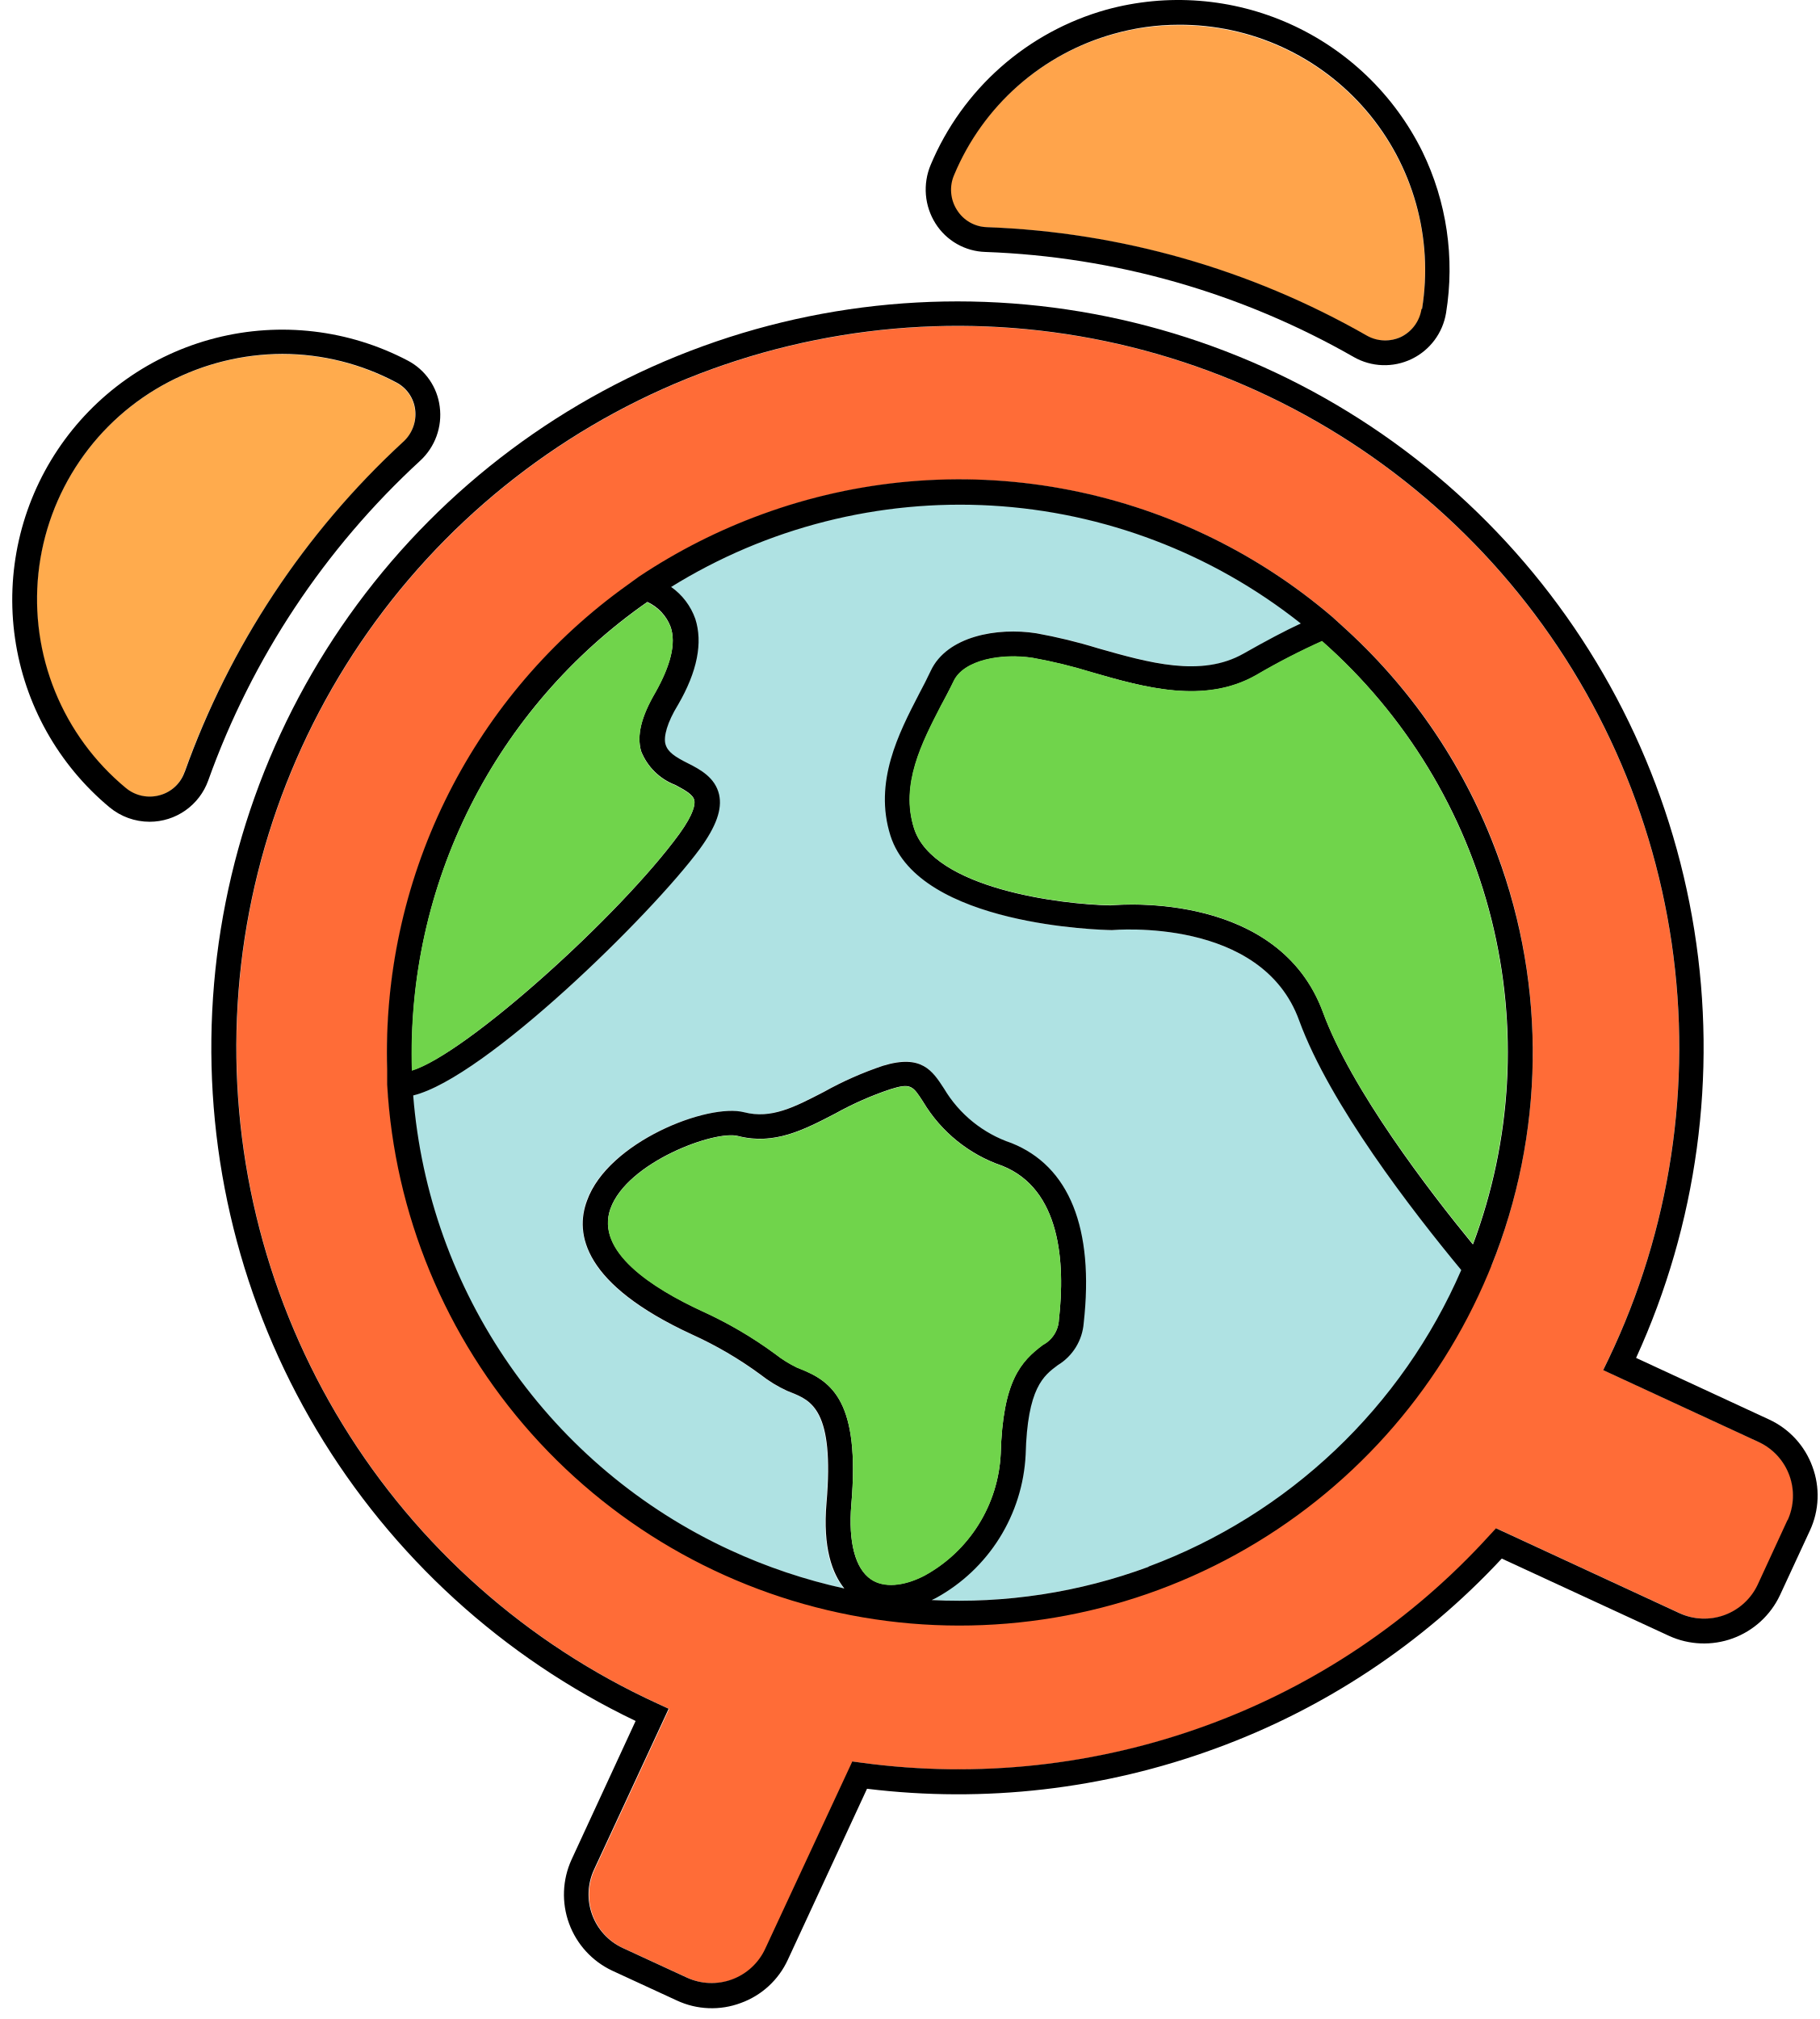
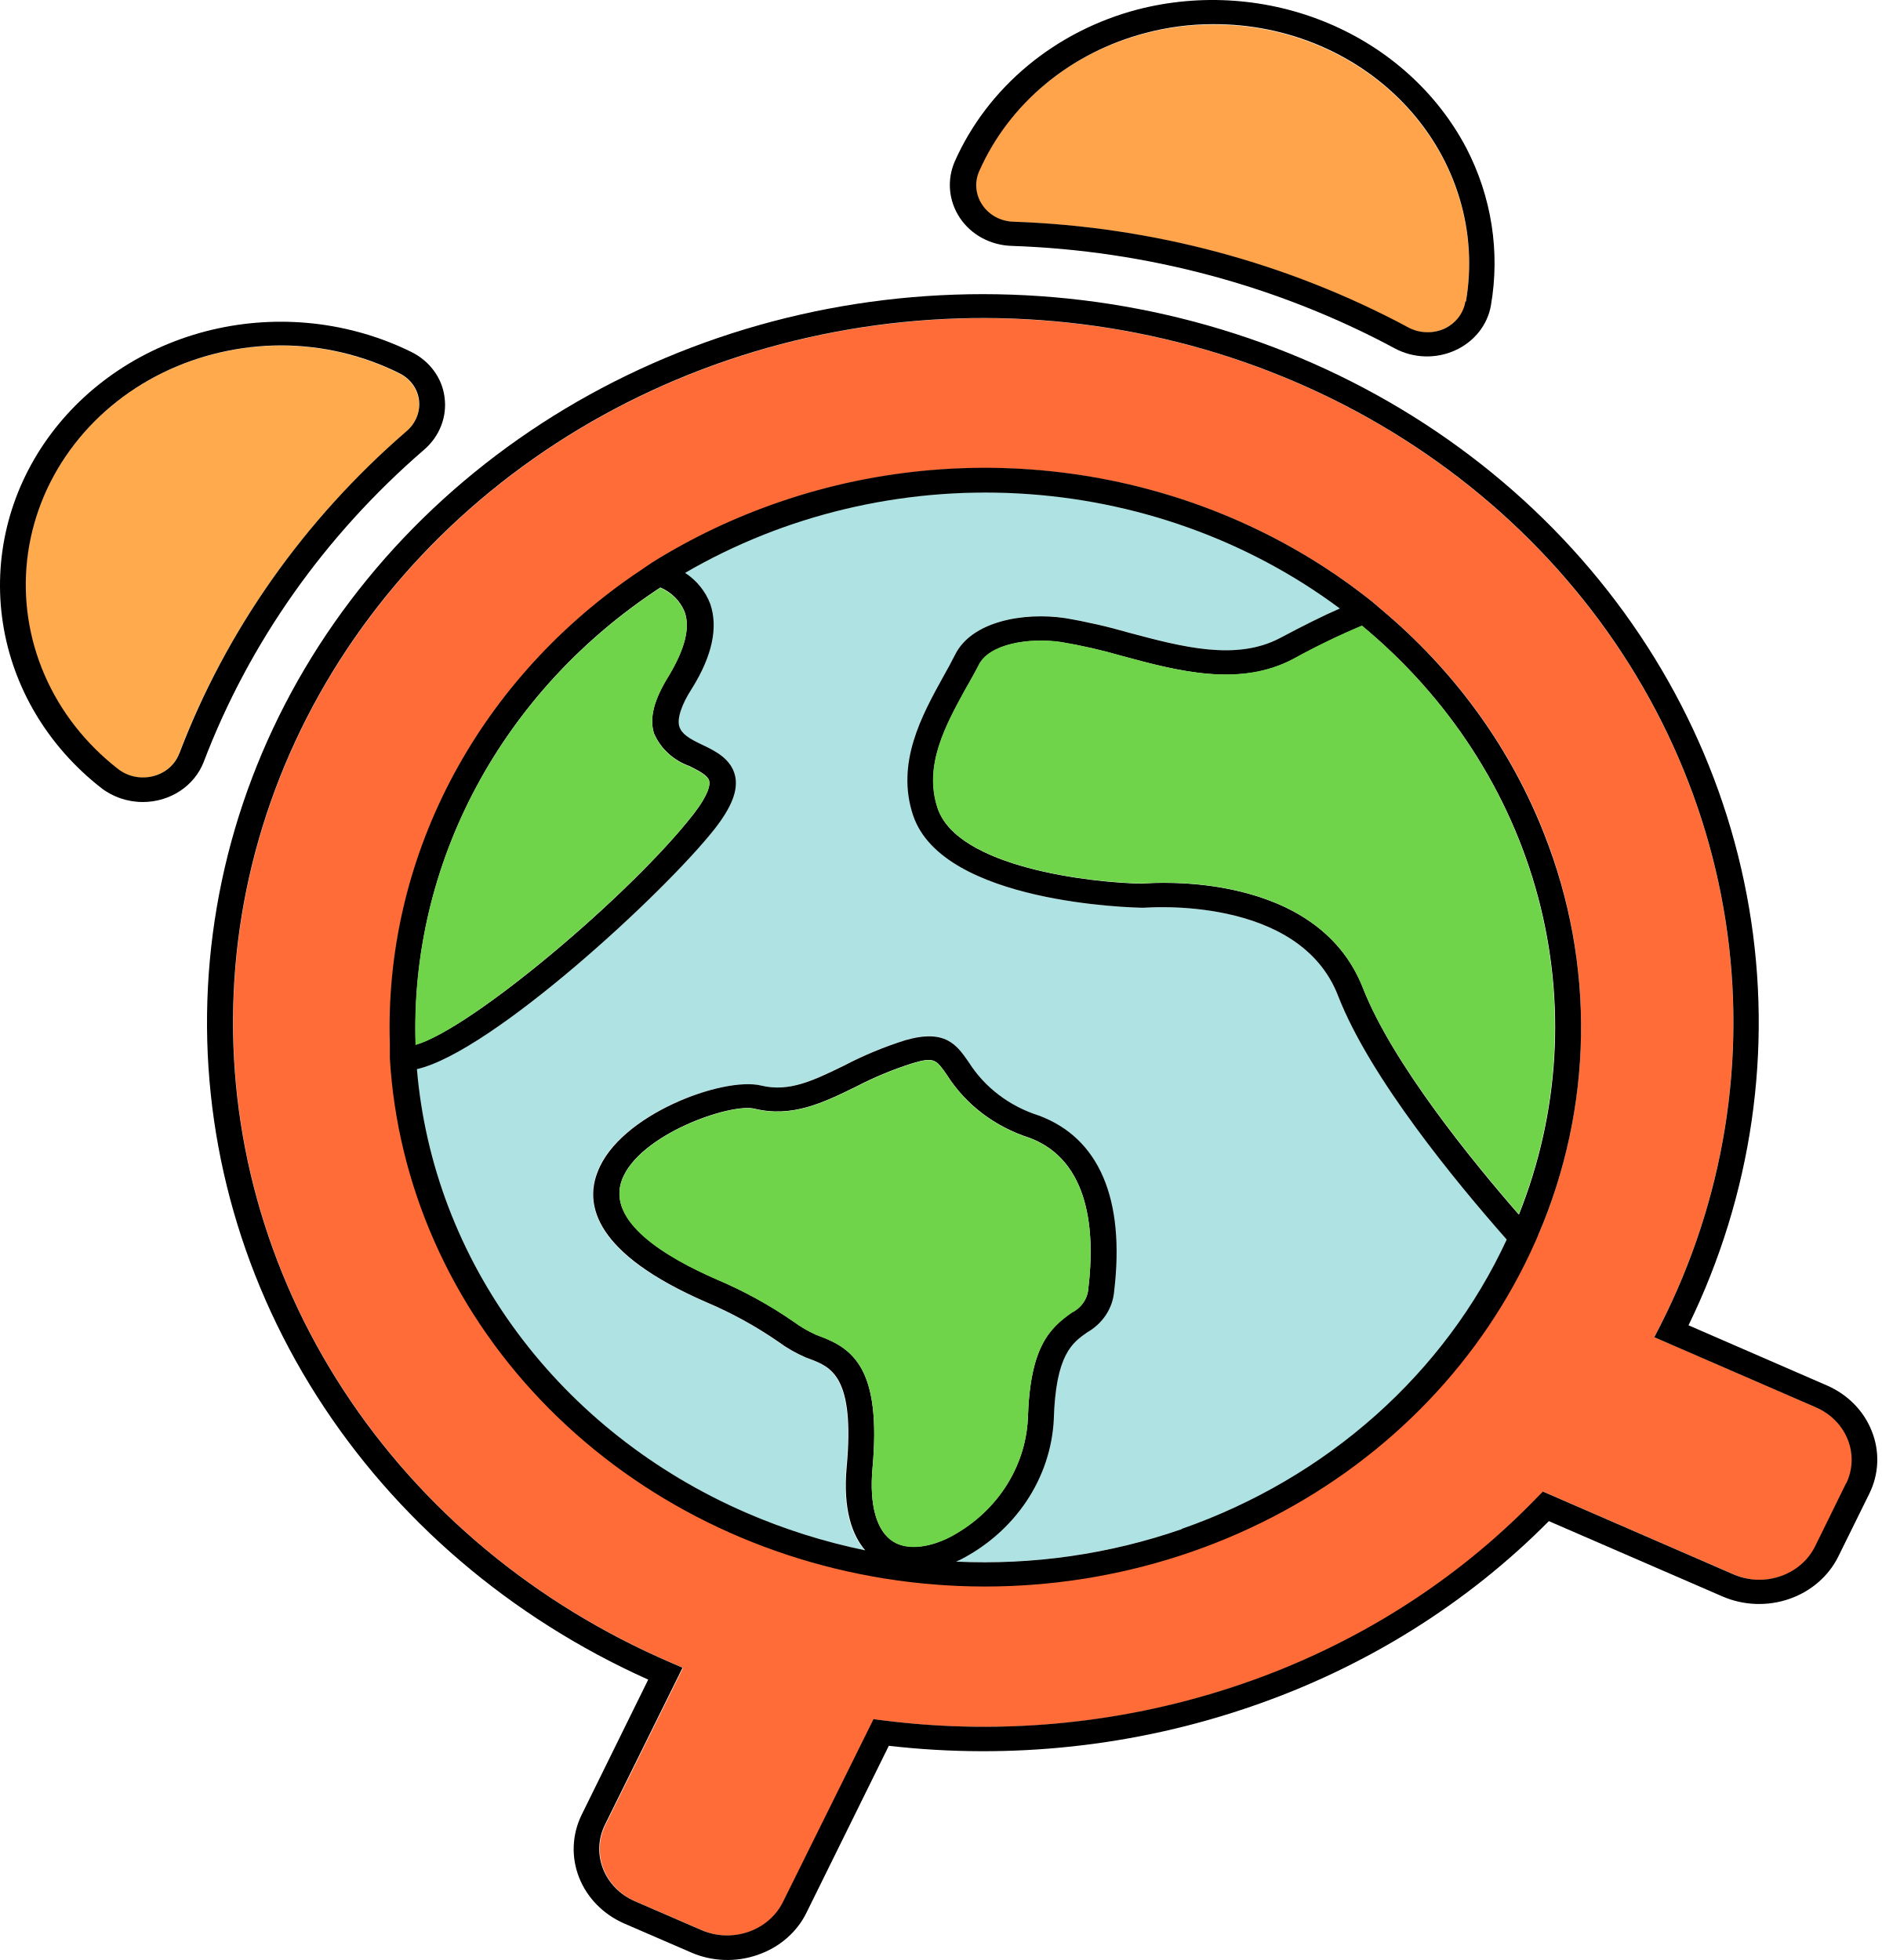
- <svg xmlns="http://www.w3.org/2000/svg" width="146" height="162" viewBox="0 0 146 162" fill="none">
-   <path d="M33.3 32.896C33.245 32.436 33.078 31.997 32.815 31.615C32.552 31.234 32.2 30.922 31.79 30.706C28.973 29.206 25.831 28.42 22.64 28.416C19.464 28.426 16.336 29.198 13.52 30.666C10.646 32.166 8.186 34.353 6.362 37.033C4.537 39.713 3.404 42.802 3.062 46.026C2.721 49.251 3.182 52.509 4.404 55.512C5.627 58.514 7.573 61.168 10.07 63.236C10.443 63.549 10.887 63.766 11.362 63.868C11.838 63.971 12.331 63.957 12.8 63.826C13.261 63.702 13.684 63.466 14.033 63.14C14.381 62.814 14.645 62.408 14.8 61.956C18.418 51.852 24.433 42.775 32.33 35.507C32.691 35.182 32.967 34.775 33.136 34.321C33.305 33.866 33.361 33.377 33.3 32.896Z" fill="#FFAB4D" />
-   <path d="M32.73 28.936C27.991 26.447 22.498 25.8 17.31 27.12C12.122 28.44 7.607 31.633 4.633 36.084C1.66 40.536 0.439 45.93 1.207 51.228C1.974 56.526 4.676 61.352 8.79 64.776C9.696 65.526 10.834 65.936 12.01 65.936C13.039 65.935 14.042 65.617 14.883 65.024C15.724 64.432 16.362 63.595 16.71 62.627C20.215 52.825 26.049 44.023 33.71 36.977C34.303 36.433 34.756 35.755 35.031 35C35.306 34.244 35.395 33.434 35.29 32.636C35.194 31.859 34.911 31.116 34.465 30.472C34.019 29.827 33.424 29.3 32.73 28.936V28.936ZM14.82 61.937C14.665 62.388 14.402 62.794 14.053 63.12C13.704 63.446 13.281 63.682 12.82 63.806C12.351 63.937 11.858 63.951 11.382 63.849C10.906 63.746 10.463 63.529 10.09 63.217C7.593 61.148 5.647 58.494 4.424 55.492C3.202 52.489 2.741 49.23 3.082 46.006C3.424 42.782 4.557 39.693 6.382 37.013C8.206 34.333 10.665 32.146 13.54 30.646C16.356 29.178 19.484 28.406 22.66 28.396C25.851 28.4 28.993 29.186 31.81 30.686C32.22 30.902 32.572 31.214 32.835 31.595C33.098 31.977 33.265 32.416 33.32 32.877C33.378 33.36 33.317 33.85 33.142 34.305C32.968 34.76 32.686 35.165 32.32 35.486C24.431 42.764 18.426 51.847 14.82 61.956V61.937Z" fill="black" />
-   <path d="M94.55 2.026C92.785 2.028 91.028 2.273 89.33 2.756C86.486 3.549 83.859 4.975 81.644 6.926C79.429 8.878 77.684 11.305 76.54 14.027C76.338 14.483 76.253 14.983 76.294 15.481C76.334 15.978 76.498 16.458 76.77 16.877C77.026 17.28 77.376 17.615 77.791 17.852C78.206 18.089 78.672 18.221 79.15 18.236C89.863 18.627 100.322 21.609 109.63 26.926C110.056 27.173 110.536 27.311 111.028 27.329C111.519 27.346 112.008 27.242 112.45 27.026C112.888 26.817 113.269 26.506 113.56 26.117C113.85 25.729 114.043 25.276 114.12 24.797V24.797C114.57 21.974 114.401 19.088 113.622 16.339C112.844 13.589 111.476 11.042 109.613 8.875C107.751 6.708 105.438 4.972 102.837 3.79C100.235 2.607 97.408 2.005 94.55 2.026Z" fill="#FFA44B" />
-   <path d="M114.15 12.166C111.902 7.619 108.142 3.996 103.515 1.918C98.888 -0.16 93.682 -0.564 88.79 0.776C85.653 1.655 82.756 3.231 80.314 5.387C77.873 7.543 75.95 10.223 74.69 13.226C74.37 13.985 74.239 14.809 74.306 15.629C74.374 16.45 74.64 17.241 75.08 17.936C75.509 18.615 76.098 19.178 76.796 19.576C77.493 19.973 78.278 20.193 79.08 20.216C89.471 20.591 99.615 23.484 108.64 28.646C109.341 29.046 110.128 29.27 110.935 29.299C111.741 29.328 112.542 29.162 113.27 28.814C113.999 28.466 114.632 27.947 115.116 27.302C115.6 26.656 115.92 25.903 116.05 25.106C116.767 20.7 116.103 16.18 114.15 12.166V12.166ZM114.08 24.786C114.008 25.263 113.823 25.716 113.539 26.106C113.255 26.496 112.882 26.812 112.45 27.026C112.012 27.234 111.531 27.332 111.046 27.313C110.562 27.294 110.09 27.158 109.67 26.916C100.362 21.599 89.903 18.617 79.19 18.226C78.713 18.211 78.246 18.079 77.831 17.842C77.416 17.605 77.066 17.27 76.81 16.866C76.537 16.448 76.374 15.968 76.334 15.471C76.293 14.973 76.378 14.473 76.58 14.017C77.721 11.29 79.464 8.857 81.679 6.9C83.894 4.943 86.523 3.512 89.37 2.716C91.068 2.233 92.825 1.988 94.59 1.986C97.448 1.97 100.276 2.577 102.875 3.764C105.475 4.952 107.785 6.692 109.644 8.863C111.503 11.034 112.866 13.584 113.639 16.336C114.412 19.088 114.576 21.975 114.12 24.797L114.08 24.786Z" fill="black" />
-   <path d="M141.16 115.706L128.66 109.926L129.1 109.016C134.055 98.649 135.813 87.041 134.149 75.671C132.486 64.3 127.476 53.683 119.758 45.169C112.039 36.656 101.962 30.633 90.809 27.865C79.656 25.098 67.932 25.713 57.13 29.632C46.327 33.55 36.935 40.595 30.15 49.868C23.364 59.142 19.492 70.226 19.027 81.708C18.562 93.189 21.524 104.55 27.536 114.342C33.549 124.135 42.34 131.917 52.79 136.696L53.7 137.116L47.7 150.046C47.181 151.182 47.132 152.477 47.563 153.649C47.993 154.822 48.869 155.776 50 156.306L55.18 158.696C56.316 159.215 57.611 159.264 58.783 158.834C59.955 158.403 60.91 157.527 61.44 156.396L68.44 141.346L69.18 141.446C78.523 142.714 88.034 141.684 96.89 138.446C105.586 135.273 113.38 130.032 119.6 123.176L120.1 122.636L134.84 129.456C135.976 129.975 137.271 130.024 138.443 129.594C139.615 129.163 140.57 128.287 141.1 127.156L143.49 121.976C144.009 120.84 144.058 119.546 143.627 118.374C143.196 117.201 142.321 116.247 141.19 115.716L141.16 115.706ZM119.65 101.566L119.42 102.126C115.393 111.7 108.245 119.629 99.138 124.623C90.032 129.617 79.504 131.383 69.266 129.633C59.029 127.882 49.685 122.719 42.755 114.983C35.826 107.247 31.718 97.394 31.1 87.026V85.856C30.878 78.406 32.464 71.012 35.725 64.308C38.985 57.605 43.822 51.792 49.82 47.366L51.31 46.286C54.39 44.234 57.703 42.556 61.18 41.286C68.858 38.475 77.146 37.758 85.193 39.208C93.24 40.658 100.756 44.222 106.97 49.536L108.19 50.646C115.054 56.964 119.83 65.223 121.883 74.324C123.936 83.424 123.167 92.934 119.68 101.586L119.65 101.566Z" fill="#FF6C37" />
-   <path d="M145.45 117.676C145.149 116.848 144.686 116.087 144.089 115.438C143.491 114.789 142.771 114.265 141.97 113.896L131.3 108.956C136.205 98.225 137.83 86.284 135.972 74.632C134.113 62.98 128.854 52.137 120.854 43.464C112.854 34.791 102.47 28.675 91.006 25.884C79.542 23.092 67.508 23.75 56.417 27.774C45.325 31.798 35.67 39.009 28.662 48.502C21.655 57.996 17.609 69.347 17.031 81.132C16.453 92.917 19.37 104.61 25.416 114.743C31.461 124.876 40.365 132.997 51.01 138.086L45.87 149.206C45.13 150.824 45.058 152.669 45.67 154.339C46.282 156.01 47.529 157.371 49.14 158.126L54.32 160.516C55.119 160.888 55.984 161.097 56.865 161.131C57.746 161.166 58.624 161.025 59.45 160.716C60.28 160.417 61.041 159.954 61.69 159.357C62.339 158.759 62.863 158.038 63.23 157.236L69.58 143.526C79.017 144.682 88.593 143.578 97.52 140.306C106.284 137.113 114.167 131.886 120.52 125.056L133.94 131.256C135.556 131.997 137.399 132.068 139.068 131.456C140.737 130.843 142.096 129.596 142.85 127.986L145.25 122.806C145.621 122.007 145.83 121.142 145.864 120.261C145.899 119.381 145.758 118.502 145.45 117.676V117.676ZM143.45 121.966L141.06 127.146C140.53 128.277 139.575 129.153 138.403 129.584C137.231 130.014 135.936 129.965 134.8 129.446L120.06 122.626L119.56 123.166C113.34 130.022 105.546 135.263 96.85 138.436C87.995 141.674 78.483 142.704 69.14 141.436L68.4 141.336L61.4 156.386C60.87 157.517 59.915 158.393 58.743 158.824C57.571 159.254 56.276 159.205 55.14 158.686L49.96 156.296C48.829 155.766 47.953 154.811 47.523 153.639C47.092 152.467 47.142 151.172 47.66 150.036L53.66 137.106L52.75 136.686C42.302 131.9 33.515 124.113 27.507 114.316C21.499 104.519 18.543 93.156 19.014 81.674C19.485 70.191 23.363 59.109 30.153 49.837C36.943 40.565 46.339 33.524 57.144 29.61C67.949 25.695 79.674 25.085 90.827 27.856C101.98 30.627 112.056 36.655 119.773 45.171C127.489 53.687 132.496 64.307 134.157 75.679C135.818 87.05 134.058 98.659 129.1 109.026L128.66 109.936L141.16 115.716C142.291 116.247 143.166 117.201 143.597 118.374C144.028 119.546 143.979 120.84 143.46 121.976L143.45 121.966Z" fill="black" />
-   <path d="M104.31 81.906C101.23 73.537 89.39 74.617 89.31 74.626H89.19C88.57 74.626 73.8 74.296 71.5 67.046C70.14 62.746 72.17 58.826 73.8 55.676C74.14 55.036 74.46 54.416 74.74 53.816C76.04 51.036 80.05 50.297 83.22 50.816C84.886 51.117 86.532 51.517 88.15 52.016C92.23 53.176 96.44 54.377 99.85 52.437C101.65 51.437 103.18 50.606 104.43 50.026C97.326 44.378 88.65 41.065 79.589 40.54C70.529 40.016 61.528 42.306 53.82 47.096C54.717 47.727 55.395 48.622 55.76 49.657C56.4 51.556 55.93 53.877 54.37 56.556C53.55 57.956 53.22 59.056 53.37 59.727C53.52 60.397 54.16 60.726 55.15 61.236C56.14 61.746 57.36 62.407 57.67 63.757C57.93 64.927 57.44 66.306 56.12 68.117C52.25 73.416 38.92 86.496 33.12 87.897C33.737 95.68 36.413 103.159 40.875 109.566C45.337 115.974 51.424 121.078 58.51 124.356C61.459 125.721 64.547 126.76 67.72 127.456C66.72 126.256 65.98 124.176 66.29 120.586C66.93 113.126 65.07 112.376 63.43 111.716L63.13 111.596C62.371 111.249 61.656 110.812 61 110.296C59.272 109.025 57.415 107.939 55.46 107.056C46.79 103.056 46.11 99.056 47.07 96.337C48.76 91.617 56.77 88.496 59.68 89.246C61.85 89.806 63.68 88.837 66.07 87.617C67.585 86.771 69.175 86.068 70.82 85.516C73.92 84.516 74.82 85.916 75.72 87.347C76.942 89.403 78.862 90.954 81.13 91.716C85.77 93.567 87.78 98.556 86.93 106.156C86.877 106.845 86.661 107.51 86.299 108.098C85.937 108.686 85.441 109.179 84.85 109.536C83.71 110.386 82.41 111.346 82.27 116.736C82.15 119.104 81.427 121.402 80.168 123.412C78.91 125.421 77.158 127.075 75.08 128.216L74.73 128.386C83.681 128.831 92.556 126.536 100.17 121.809C107.784 117.082 113.777 110.146 117.35 101.926C113.37 97.146 106.77 88.617 104.31 81.906Z" fill="#AFE2E3" />
-   <path d="M120.16 68.567C117.639 61.719 113.526 55.57 108.16 50.627L106.94 49.516C100.726 44.203 93.21 40.638 85.163 39.188C77.116 37.738 68.828 38.455 61.15 41.266C57.673 42.535 54.36 44.214 51.28 46.266L49.79 47.346C43.791 51.772 38.955 57.585 35.695 64.288C32.434 70.992 30.848 78.386 31.07 85.837V87.007C31.653 97.401 35.744 107.291 42.676 115.059C49.608 122.826 58.969 128.013 69.231 129.771C79.493 131.529 90.047 129.754 99.169 124.736C108.291 119.718 115.441 111.754 119.45 102.146L119.68 101.586C123.944 91.023 124.116 79.249 120.16 68.567V68.567ZM51.95 48.296C52.812 48.691 53.484 49.41 53.82 50.296C54.27 51.616 53.82 53.376 52.6 55.546C51.46 57.496 51.09 58.996 51.45 60.266C51.695 60.887 52.067 61.45 52.543 61.918C53.018 62.386 53.586 62.75 54.21 62.986C54.93 63.376 55.61 63.736 55.72 64.197C55.79 64.496 55.72 65.257 54.51 66.927C49.75 73.447 37.4 84.587 33.07 85.876C32.84 78.536 34.446 71.254 37.743 64.692C41.04 58.129 45.923 52.493 51.95 48.296V48.296ZM69.9 126.716C68.63 125.866 68.07 123.716 68.32 120.716C69.03 112.466 66.78 110.856 64.21 109.826L63.94 109.716C63.323 109.416 62.739 109.051 62.2 108.626C60.371 107.282 58.407 106.133 56.34 105.196C52.34 103.336 47.77 100.396 48.99 96.977C50.33 93.246 57.36 90.666 59.22 91.147C62.13 91.897 64.51 90.656 67.03 89.347C68.44 88.562 69.92 87.909 71.45 87.397C73.1 86.876 73.25 87.117 74.08 88.397C75.52 90.809 77.771 92.631 80.43 93.537C85.12 95.406 85.5 101.286 84.98 105.896C84.957 106.312 84.828 106.715 84.603 107.065C84.379 107.416 84.068 107.702 83.7 107.896C81.94 109.216 80.47 110.776 80.31 116.656C80.209 118.668 79.595 120.621 78.525 122.327C77.456 124.034 75.966 125.439 74.2 126.406C72.5 127.296 70.93 127.406 69.9 126.716ZM92.18 125.716C86.617 127.774 80.694 128.683 74.77 128.386L75.12 128.216C77.198 127.075 78.95 125.421 80.208 123.412C81.466 121.402 82.19 119.104 82.31 116.736C82.45 111.346 83.75 110.386 84.89 109.536C85.481 109.179 85.977 108.686 86.339 108.098C86.701 107.51 86.917 106.845 86.97 106.156C87.82 98.556 85.81 93.567 81.17 91.716C78.902 90.954 76.982 89.403 75.76 87.347C74.83 85.916 73.96 84.566 70.86 85.516C69.215 86.068 67.625 86.771 66.11 87.617C63.75 88.837 61.89 89.806 59.72 89.246C56.81 88.496 48.8 91.617 47.11 96.337C46.11 99.016 46.83 103.046 55.5 107.056C57.455 107.939 59.312 109.025 61.04 110.296C61.696 110.812 62.411 111.249 63.17 111.596L63.47 111.716C65.11 112.376 66.97 113.126 66.33 120.586C66.02 124.176 66.79 126.256 67.76 127.456C64.587 126.76 61.498 125.721 58.55 124.356C51.464 121.078 45.377 115.974 40.915 109.566C36.453 103.159 33.776 95.68 33.16 87.897C38.92 86.496 52.25 73.416 56.16 68.117C57.48 66.306 57.97 64.927 57.71 63.757C57.4 62.407 56.23 61.756 55.19 61.236C54.15 60.716 53.59 60.337 53.41 59.727C53.23 59.117 53.55 57.956 54.41 56.556C55.97 53.877 56.41 51.556 55.8 49.657C55.435 48.622 54.757 47.727 53.86 47.096C61.56 42.324 70.545 40.044 79.588 40.568C88.632 41.093 97.294 44.396 104.39 50.026C103.14 50.606 101.61 51.416 99.81 52.437C96.4 54.377 92.19 53.176 88.11 52.016C86.492 51.517 84.846 51.117 83.18 50.816C80.01 50.316 76 51.056 74.7 53.816C74.42 54.416 74.1 55.036 73.76 55.676C72.13 58.827 70.1 62.746 71.46 67.046C73.76 74.296 88.53 74.617 89.15 74.626H89.27C89.39 74.626 101.27 73.537 104.27 81.906C106.73 88.617 113.33 97.147 117.27 101.906C114.904 107.356 111.463 112.272 107.151 116.36C102.84 120.448 97.748 123.624 92.18 125.696V125.716ZM118.18 99.826C114.69 95.566 108.44 87.426 106.18 81.236C102.65 71.646 90.24 72.546 89.12 72.647C85.2 72.576 74.9 71.326 73.36 66.466C72.25 62.956 73.99 59.587 75.53 56.617C75.88 55.947 76.21 55.306 76.53 54.687C77.34 52.937 80.42 52.406 82.9 52.796C84.485 53.081 86.051 53.462 87.59 53.937C91.85 55.157 96.67 56.536 100.82 54.176C102.529 53.174 104.291 52.266 106.1 51.456C112.786 57.339 117.526 65.116 119.69 73.755C121.855 82.393 121.342 91.486 118.22 99.826H118.18Z" fill="black" />
-   <path d="M54.51 66.916C49.74 73.447 37.36 84.587 33.05 85.916C32.819 78.573 34.426 71.289 37.725 64.724C41.024 58.16 45.91 52.523 51.94 48.326C52.804 48.721 53.479 49.439 53.82 50.326C54.27 51.646 53.82 53.406 52.6 55.576C51.46 57.526 51.09 59.026 51.45 60.296C51.695 60.917 52.067 61.48 52.543 61.948C53.018 62.416 53.586 62.78 54.21 63.016C54.93 63.406 55.61 63.767 55.72 64.227C55.79 64.487 55.72 65.246 54.51 66.916ZM84.98 105.916C85.5 101.306 85.12 95.427 80.43 93.556C77.77 92.651 75.52 90.829 74.08 88.416C73.25 87.136 73.08 86.897 71.45 87.416C69.92 87.929 68.44 88.582 67.03 89.367C64.51 90.677 62.13 91.916 59.22 91.166C59.04 91.123 58.855 91.103 58.67 91.106C56.26 91.106 50.22 93.567 48.99 96.996C47.76 100.426 52.31 103.356 56.34 105.216C58.407 106.153 60.371 107.302 62.2 108.646C62.739 109.071 63.323 109.436 63.94 109.736L64.21 109.846C66.78 110.846 69.03 112.486 68.32 120.736C68.07 123.736 68.63 125.866 69.9 126.736C70.9 127.426 72.5 127.316 74.2 126.436C75.966 125.469 77.456 124.064 78.525 122.357C79.595 120.651 80.209 118.698 80.31 116.686C80.47 110.806 81.94 109.246 83.7 107.926C84.069 107.731 84.381 107.443 84.606 107.091C84.83 106.738 84.959 106.334 84.98 105.916ZM118.2 99.817C121.316 91.473 121.827 82.38 119.665 73.74C117.503 65.099 112.769 57.319 106.09 51.426C104.279 52.242 102.514 53.153 100.8 54.157C96.65 56.517 91.8 55.157 87.57 53.916C86.031 53.442 84.465 53.061 82.88 52.776C80.4 52.386 77.32 52.916 76.51 54.666C76.22 55.286 75.89 55.926 75.51 56.596C73.97 59.596 72.23 62.937 73.34 66.447C74.88 71.306 85.18 72.556 89.1 72.626C89.31 72.626 89.93 72.567 90.82 72.567C94.61 72.567 103.3 73.447 106.16 81.216C108.45 87.406 114.71 95.556 118.2 99.817V99.817Z" fill="#70D44B" />
+ <svg xmlns="http://www.w3.org/2000/svg" width="144" height="150" viewBox="0 0 144 150" fill="none">
+   <path d="M32.039 30.623C31.984 30.195 31.819 29.785 31.558 29.43C31.298 29.075 30.949 28.785 30.542 28.584C27.75 27.188 24.635 26.456 21.471 26.453C18.322 26.462 15.222 27.18 12.429 28.547C9.58 29.943 7.142 31.979 5.333 34.474C3.524 36.968 2.4 39.844 2.062 42.845C1.723 45.847 2.18 48.88 3.392 51.675C4.604 54.47 6.534 56.941 9.009 58.866C9.379 59.157 9.819 59.359 10.29 59.454C10.762 59.55 11.251 59.537 11.716 59.415C12.172 59.299 12.592 59.08 12.938 58.777C13.283 58.473 13.544 58.095 13.698 57.675C17.285 48.268 23.248 39.819 31.078 33.053C31.435 32.751 31.709 32.372 31.877 31.949C32.044 31.526 32.1 31.071 32.039 30.623Z" fill="#FFAB4D" />
+   <path d="M31.474 26.936C26.776 24.619 21.33 24.017 16.187 25.245C11.044 26.474 6.567 29.447 3.619 33.59C0.671 37.734 -0.539 42.756 0.222 47.687C0.983 52.619 3.661 57.112 7.74 60.3C8.638 60.997 9.767 61.379 10.932 61.379C11.952 61.378 12.947 61.082 13.781 60.53C14.615 59.979 15.247 59.199 15.592 58.298C19.067 49.175 24.851 40.98 32.446 34.421C33.033 33.915 33.483 33.284 33.755 32.581C34.028 31.878 34.116 31.123 34.012 30.381C33.917 29.657 33.636 28.965 33.194 28.366C32.752 27.766 32.162 27.275 31.474 26.936V26.936ZM13.718 57.656C13.564 58.076 13.303 58.455 12.957 58.758C12.612 59.061 12.192 59.281 11.735 59.397C11.271 59.518 10.781 59.531 10.31 59.436C9.838 59.34 9.399 59.138 9.029 58.847C6.554 56.922 4.624 54.452 3.412 51.656C2.2 48.861 1.743 45.828 2.081 42.827C2.42 39.825 3.544 36.95 5.353 34.455C7.162 31.96 9.599 29.924 12.449 28.528C15.241 27.161 18.342 26.443 21.491 26.434C24.655 26.437 27.769 27.169 30.562 28.566C30.969 28.766 31.317 29.056 31.578 29.412C31.839 29.767 32.004 30.176 32.059 30.604C32.116 31.054 32.056 31.511 31.883 31.934C31.71 32.357 31.43 32.735 31.068 33.034C23.247 39.809 17.293 48.264 13.718 57.674V57.656Z" fill="black" />
+   <path d="M92.762 1.886C91.012 1.887 89.271 2.116 87.587 2.566C84.768 3.304 82.163 4.631 79.968 6.448C77.772 8.264 76.042 10.524 74.907 13.057C74.707 13.482 74.623 13.947 74.663 14.411C74.703 14.874 74.865 15.321 75.135 15.71C75.389 16.086 75.737 16.397 76.148 16.618C76.559 16.839 77.022 16.962 77.495 16.976C88.116 17.34 98.484 20.115 107.713 25.065C108.135 25.295 108.611 25.424 109.098 25.44C109.586 25.456 110.07 25.36 110.508 25.159C110.943 24.964 111.32 24.674 111.609 24.312C111.897 23.95 112.088 23.529 112.164 23.083V23.083C112.611 20.456 112.442 17.769 111.671 15.21C110.899 12.65 109.543 10.279 107.696 8.261C105.85 6.244 103.557 4.629 100.978 3.528C98.399 2.427 95.595 1.867 92.762 1.886Z" fill="#FFA44B" />
+   <path d="M112.194 11.326C109.965 7.093 106.238 3.72 101.65 1.786C97.063 -0.149 91.902 -0.525 87.052 0.723C83.942 1.54 81.07 3.008 78.649 5.015C76.229 7.021 74.322 9.516 73.073 12.312C72.756 13.018 72.626 13.786 72.693 14.549C72.76 15.313 73.023 16.049 73.46 16.697C73.885 17.328 74.469 17.852 75.161 18.223C75.852 18.593 76.63 18.797 77.425 18.819C87.727 19.168 97.784 21.861 106.731 26.667C107.426 27.038 108.207 27.247 109.006 27.274C109.806 27.301 110.6 27.146 111.322 26.822C112.044 26.498 112.671 26.015 113.151 25.415C113.631 24.814 113.949 24.113 114.077 23.371C114.788 19.27 114.13 15.062 112.194 11.326V11.326ZM112.124 23.073C112.053 23.517 111.869 23.939 111.588 24.302C111.307 24.665 110.936 24.959 110.508 25.159C110.074 25.352 109.597 25.443 109.117 25.425C108.637 25.408 108.169 25.281 107.752 25.056C98.524 20.106 88.155 17.33 77.534 16.967C77.061 16.952 76.599 16.829 76.187 16.609C75.776 16.388 75.429 16.076 75.175 15.701C74.905 15.311 74.743 14.865 74.703 14.401C74.663 13.938 74.747 13.473 74.947 13.048C76.078 10.509 77.806 8.244 80.002 6.423C82.198 4.601 84.805 3.27 87.627 2.529C89.31 2.079 91.052 1.85 92.802 1.849C95.636 1.834 98.439 2.399 101.016 3.504C103.594 4.61 105.883 6.23 107.726 8.251C109.569 10.272 110.921 12.646 111.687 15.207C112.454 17.769 112.616 20.456 112.164 23.083L112.124 23.073Z" fill="black" />
+   <path d="M138.971 107.71L126.579 102.329L127.015 101.482C131.928 91.831 133.671 81.025 132.021 70.441C130.372 59.857 125.405 49.973 117.753 42.048C110.101 34.123 100.111 28.515 89.054 25.94C77.996 23.364 66.373 23.936 55.664 27.584C44.954 31.231 35.643 37.789 28.916 46.422C22.189 55.055 18.35 65.373 17.889 76.061C17.427 86.749 20.364 97.324 26.325 106.44C32.286 115.556 41.001 122.8 51.361 127.249L52.264 127.64L46.315 139.676C45.801 140.734 45.752 141.939 46.179 143.03C46.606 144.121 47.474 145.01 48.596 145.504L53.731 147.729C54.857 148.211 56.141 148.257 57.303 147.856C58.465 147.455 59.411 146.64 59.937 145.588L66.877 131.578L67.611 131.671C76.873 132.85 86.303 131.892 95.082 128.878C103.703 125.924 111.43 121.046 117.597 114.663L118.092 114.161L132.706 120.509C133.832 120.992 135.116 121.038 136.278 120.637C137.44 120.236 138.386 119.421 138.912 118.368L141.281 113.546C141.795 112.489 141.844 111.284 141.417 110.192C140.99 109.101 140.122 108.212 139.001 107.719L138.971 107.71ZM117.646 94.547L117.418 95.068C113.426 103.98 106.339 111.361 97.311 116.01C88.283 120.659 77.846 122.303 67.696 120.673C57.547 119.044 48.283 114.238 41.413 107.037C34.543 99.835 30.47 90.663 29.858 81.012V79.923C29.637 72.987 31.211 66.104 34.443 59.864C37.675 53.624 42.47 48.212 48.417 44.093L49.894 43.087C52.948 41.177 56.232 39.614 59.679 38.433C67.291 35.816 75.508 35.148 83.486 36.498C91.463 37.848 98.915 41.166 105.075 46.113L106.285 47.146C113.09 53.028 117.825 60.716 119.86 69.187C121.895 77.658 121.133 86.511 117.676 94.566L117.646 94.547Z" fill="#FF6C37" />
+   <path d="M143.225 109.544C142.926 108.772 142.467 108.064 141.875 107.46C141.283 106.856 140.569 106.368 139.775 106.025L129.196 101.426C134.059 91.437 135.671 80.321 133.828 69.474C131.986 58.628 126.771 48.534 118.84 40.46C110.909 32.387 100.615 26.693 89.249 24.095C77.883 21.496 65.954 22.108 54.957 25.854C43.961 29.6 34.389 36.313 27.442 45.15C20.495 53.987 16.483 64.555 15.91 75.525C15.338 86.496 18.23 97.38 24.223 106.813C30.216 116.245 39.044 123.805 49.597 128.543L44.501 138.894C43.767 140.4 43.696 142.117 44.303 143.672C44.91 145.227 46.146 146.494 47.743 147.198L52.879 149.423C53.671 149.769 54.528 149.963 55.401 149.995C56.275 150.027 57.146 149.896 57.964 149.609C58.787 149.33 59.542 148.9 60.185 148.343C60.829 147.787 61.348 147.116 61.712 146.369L68.007 133.607C77.363 134.683 86.857 133.655 95.707 130.61C104.396 127.637 112.21 122.771 118.509 116.413L131.814 122.185C133.416 122.874 135.243 122.941 136.898 122.37C138.552 121.8 139.9 120.64 140.647 119.141L143.026 114.319C143.394 113.575 143.601 112.77 143.635 111.95C143.669 111.13 143.53 110.312 143.225 109.544V109.544ZM141.242 113.537L138.872 118.359C138.347 119.412 137.4 120.227 136.238 120.628C135.076 121.029 133.793 120.983 132.666 120.5L118.053 114.151L117.557 114.654C111.391 121.036 103.664 125.915 95.043 128.869C86.263 131.882 76.834 132.841 67.571 131.661L66.837 131.568L59.898 145.578C59.372 146.631 58.425 147.446 57.263 147.847C56.101 148.248 54.818 148.202 53.691 147.719L48.556 145.494C47.435 145.001 46.567 144.112 46.14 143.021C45.713 141.93 45.762 140.725 46.276 139.667L52.224 127.631L51.322 127.24C40.964 122.784 32.252 115.535 26.296 106.415C20.34 97.296 17.409 86.718 17.876 76.029C18.343 65.34 22.187 55.023 28.919 46.393C35.651 37.762 44.966 31.207 55.678 27.563C66.39 23.919 78.014 23.351 89.072 25.931C100.129 28.511 110.118 34.121 117.768 42.049C125.418 49.977 130.382 59.863 132.029 70.448C133.676 81.034 131.931 91.84 127.015 101.491L126.579 102.338L138.972 107.719C140.092 108.212 140.961 109.101 141.388 110.192C141.815 111.284 141.766 112.489 141.252 113.546L141.242 113.537Z" fill="black" />
+   <path d="M102.438 76.246C99.385 68.454 87.647 69.46 87.567 69.469H87.448C86.834 69.469 72.191 69.162 69.911 62.413C68.562 58.41 70.575 54.761 72.191 51.828C72.528 51.233 72.845 50.656 73.123 50.097C74.412 47.509 78.387 46.82 81.53 47.304C83.182 47.584 84.814 47.957 86.417 48.421C90.462 49.501 94.636 50.618 98.017 48.812C99.801 47.882 101.318 47.109 102.557 46.569C95.515 41.311 86.913 38.227 77.93 37.738C68.948 37.25 60.025 39.382 52.383 43.841C53.272 44.428 53.945 45.262 54.306 46.224C54.941 47.993 54.475 50.153 52.928 52.648C52.115 53.951 51.788 54.975 51.937 55.599C52.085 56.222 52.72 56.529 53.701 57.004C54.683 57.479 55.892 58.093 56.2 59.35C56.457 60.439 55.972 61.724 54.663 63.409C50.826 68.342 37.611 80.518 31.861 81.822C32.472 89.067 35.126 96.029 39.549 101.994C43.973 107.959 50.007 112.71 57.032 115.762C59.956 117.032 63.017 118 66.163 118.648C65.172 117.531 64.438 115.594 64.746 112.252C65.38 105.308 63.536 104.61 61.91 103.995L61.613 103.884C60.861 103.56 60.152 103.154 59.501 102.674C57.788 101.49 55.947 100.479 54.009 99.657C45.413 95.934 44.739 92.21 45.691 89.678C47.366 85.285 55.307 82.38 58.192 83.078C60.344 83.6 62.158 82.697 64.527 81.561C66.029 80.774 67.606 80.12 69.237 79.606C72.31 78.675 73.202 79.978 74.094 81.31C75.306 83.225 77.209 84.668 79.458 85.378C84.058 87.1 86.051 91.745 85.208 98.82C85.156 99.46 84.941 100.08 84.582 100.627C84.224 101.174 83.731 101.633 83.146 101.966C82.016 102.757 80.727 103.651 80.588 108.668C80.469 110.873 79.752 113.012 78.504 114.882C77.257 116.753 75.52 118.292 73.46 119.355L73.113 119.513C81.987 119.927 90.785 117.791 98.334 113.39C105.883 108.99 111.824 102.534 115.366 94.882C111.421 90.432 104.877 82.492 102.438 76.246Z" fill="#AFE2E3" />
+   <path d="M118.152 63.828C115.653 57.454 111.575 51.73 106.255 47.127L105.046 46.094C98.885 41.148 91.433 37.829 83.456 36.479C75.478 35.13 67.262 35.798 59.65 38.414C56.203 39.596 52.918 41.158 49.864 43.069L48.387 44.074C42.44 48.194 37.645 53.605 34.413 59.845C31.181 66.085 29.608 72.968 29.828 79.904V80.993C30.406 90.669 34.463 99.876 41.335 107.107C48.207 114.338 57.488 119.166 67.661 120.802C77.834 122.439 88.298 120.786 97.341 116.115C106.385 111.444 113.473 104.031 117.448 95.087L117.676 94.566C121.904 84.732 122.074 73.772 118.152 63.828V63.828ZM50.529 44.959C51.384 45.326 52.05 45.995 52.383 46.82C52.829 48.049 52.383 49.687 51.173 51.708C50.043 53.523 49.676 54.919 50.033 56.101C50.276 56.679 50.645 57.203 51.116 57.639C51.587 58.075 52.151 58.413 52.769 58.633C53.483 58.996 54.157 59.331 54.266 59.76C54.336 60.039 54.266 60.746 53.067 62.301C48.348 68.37 36.104 78.74 31.811 79.941C31.583 73.108 33.175 66.329 36.444 60.221C39.712 54.111 44.554 48.865 50.529 44.959V44.959ZM68.324 117.959C67.065 117.168 66.51 115.166 66.758 112.373C67.462 104.694 65.231 103.195 62.683 102.236L62.416 102.134C61.804 101.854 61.225 101.514 60.691 101.119C58.878 99.868 56.931 98.798 54.881 97.926C50.915 96.195 46.385 93.458 47.594 90.274C48.923 86.802 55.892 84.4 57.736 84.847C60.621 85.545 62.981 84.391 65.479 83.171C66.877 82.441 68.344 81.834 69.861 81.356C71.497 80.872 71.645 81.096 72.468 82.287C73.896 84.533 76.127 86.229 78.764 87.072C83.413 88.813 83.79 94.286 83.275 98.578C83.252 98.965 83.124 99.339 82.901 99.665C82.679 99.992 82.37 100.258 82.006 100.439C80.261 101.668 78.803 103.12 78.645 108.594C78.545 110.467 77.936 112.284 76.875 113.873C75.815 115.462 74.339 116.769 72.587 117.67C70.902 118.499 69.346 118.601 68.324 117.959ZM90.413 117.028C84.897 118.944 79.026 119.789 73.153 119.513L73.499 119.355C75.56 118.293 77.296 116.753 78.544 114.882C79.791 113.012 80.509 110.873 80.628 108.669C80.766 103.651 82.055 102.757 83.185 101.966C83.771 101.633 84.263 101.174 84.622 100.627C84.981 100.08 85.195 99.46 85.248 98.82C86.09 91.745 84.097 87.1 79.497 85.378C77.249 84.668 75.346 83.225 74.134 81.31C73.212 79.979 72.349 78.722 69.276 79.606C67.645 80.12 66.069 80.774 64.567 81.561C62.227 82.697 60.383 83.6 58.232 83.078C55.347 82.38 47.406 85.285 45.73 89.678C44.739 92.173 45.453 95.925 54.048 99.657C55.986 100.479 57.827 101.49 59.541 102.674C60.191 103.154 60.9 103.56 61.652 103.884L61.95 103.995C63.575 104.61 65.42 105.308 64.785 112.252C64.478 115.594 65.241 117.531 66.203 118.648C63.057 118 59.995 117.032 57.072 115.762C50.047 112.71 44.012 107.959 39.589 101.994C35.165 96.03 32.512 89.067 31.9 81.822C37.611 80.519 50.826 68.342 54.703 63.409C56.011 61.724 56.497 60.439 56.239 59.35C55.932 58.093 54.772 57.488 53.741 57.004C52.71 56.52 52.155 56.166 51.976 55.599C51.798 55.031 52.115 53.951 52.968 52.648C54.514 50.153 54.95 47.993 54.346 46.224C53.984 45.262 53.312 44.428 52.422 43.842C60.056 39.399 68.964 37.276 77.93 37.765C86.895 38.253 95.482 41.328 102.518 46.569C101.278 47.109 99.762 47.863 97.977 48.812C94.596 50.618 90.423 49.501 86.378 48.421C84.774 47.957 83.142 47.584 81.49 47.304C78.347 46.839 74.372 47.528 73.083 50.097C72.805 50.656 72.488 51.233 72.151 51.828C70.535 54.761 68.523 58.41 69.871 62.413C72.151 69.162 86.794 69.46 87.409 69.469H87.528C87.647 69.469 99.424 68.454 102.399 76.246C104.838 82.492 111.381 90.432 115.287 94.864C112.941 99.937 109.529 104.513 105.255 108.318C100.981 112.124 95.933 115.08 90.413 117.009V117.028ZM116.189 92.927C112.729 88.962 106.533 81.384 104.292 75.622C100.793 66.695 88.489 67.533 87.379 67.626C83.493 67.561 73.281 66.397 71.755 61.873C70.654 58.605 72.379 55.468 73.906 52.703C74.253 52.08 74.58 51.484 74.897 50.907C75.7 49.278 78.754 48.785 81.213 49.148C82.784 49.412 84.337 49.767 85.862 50.209C90.086 51.344 94.864 52.629 98.978 50.432C100.672 49.499 102.42 48.653 104.213 47.9C110.841 53.377 115.54 60.616 117.686 68.657C119.832 76.699 119.324 85.163 116.229 92.927H116.189Z" fill="black" />
+   <path d="M53.067 62.292C48.338 68.37 36.064 78.74 31.791 79.979C31.562 73.143 33.156 66.362 36.426 60.251C39.697 54.14 44.541 48.893 50.519 44.986C51.376 45.354 52.045 46.023 52.383 46.848C52.829 48.077 52.383 49.715 51.173 51.735C50.043 53.551 49.676 54.947 50.033 56.129C50.276 56.707 50.645 57.231 51.116 57.667C51.588 58.103 52.151 58.441 52.769 58.661C53.483 59.024 54.157 59.359 54.266 59.788C54.336 60.03 54.266 60.737 53.067 62.292ZM83.275 98.596C83.79 94.305 83.413 88.831 78.764 87.091C76.127 86.248 73.896 84.552 72.469 82.306C71.646 81.114 71.477 80.891 69.861 81.375C68.344 81.852 66.877 82.46 65.479 83.19C62.981 84.41 60.621 85.564 57.736 84.866C57.558 84.826 57.374 84.807 57.191 84.81C54.802 84.81 48.814 87.1 47.594 90.293C46.375 93.486 50.886 96.213 54.881 97.945C56.931 98.816 58.878 99.886 60.691 101.138C61.225 101.533 61.804 101.873 62.416 102.152L62.683 102.255C65.231 103.186 67.462 104.712 66.758 112.392C66.51 115.185 67.065 117.168 68.324 117.977C69.316 118.62 70.902 118.517 72.587 117.698C74.339 116.797 75.815 115.49 76.875 113.901C77.936 112.312 78.545 110.495 78.645 108.622C78.803 103.148 80.261 101.696 82.006 100.467C82.372 100.286 82.681 100.017 82.904 99.689C83.126 99.361 83.254 98.985 83.275 98.596ZM116.209 92.918C119.298 85.151 119.805 76.686 117.661 68.643C115.518 60.6 110.825 53.357 104.203 47.872C102.408 48.631 100.657 49.48 98.959 50.414C94.844 52.611 90.036 51.344 85.842 50.19C84.317 49.748 82.764 49.394 81.193 49.129C78.734 48.766 75.681 49.259 74.878 50.888C74.59 51.465 74.263 52.061 73.886 52.685C72.359 55.478 70.634 58.587 71.735 61.854C73.262 66.378 83.473 67.542 87.359 67.607C87.567 67.607 88.182 67.551 89.064 67.551C92.822 67.551 101.437 68.37 104.273 75.603C106.543 81.366 112.749 88.952 116.209 92.918V92.918Z" fill="#70D44B" />
</svg>
